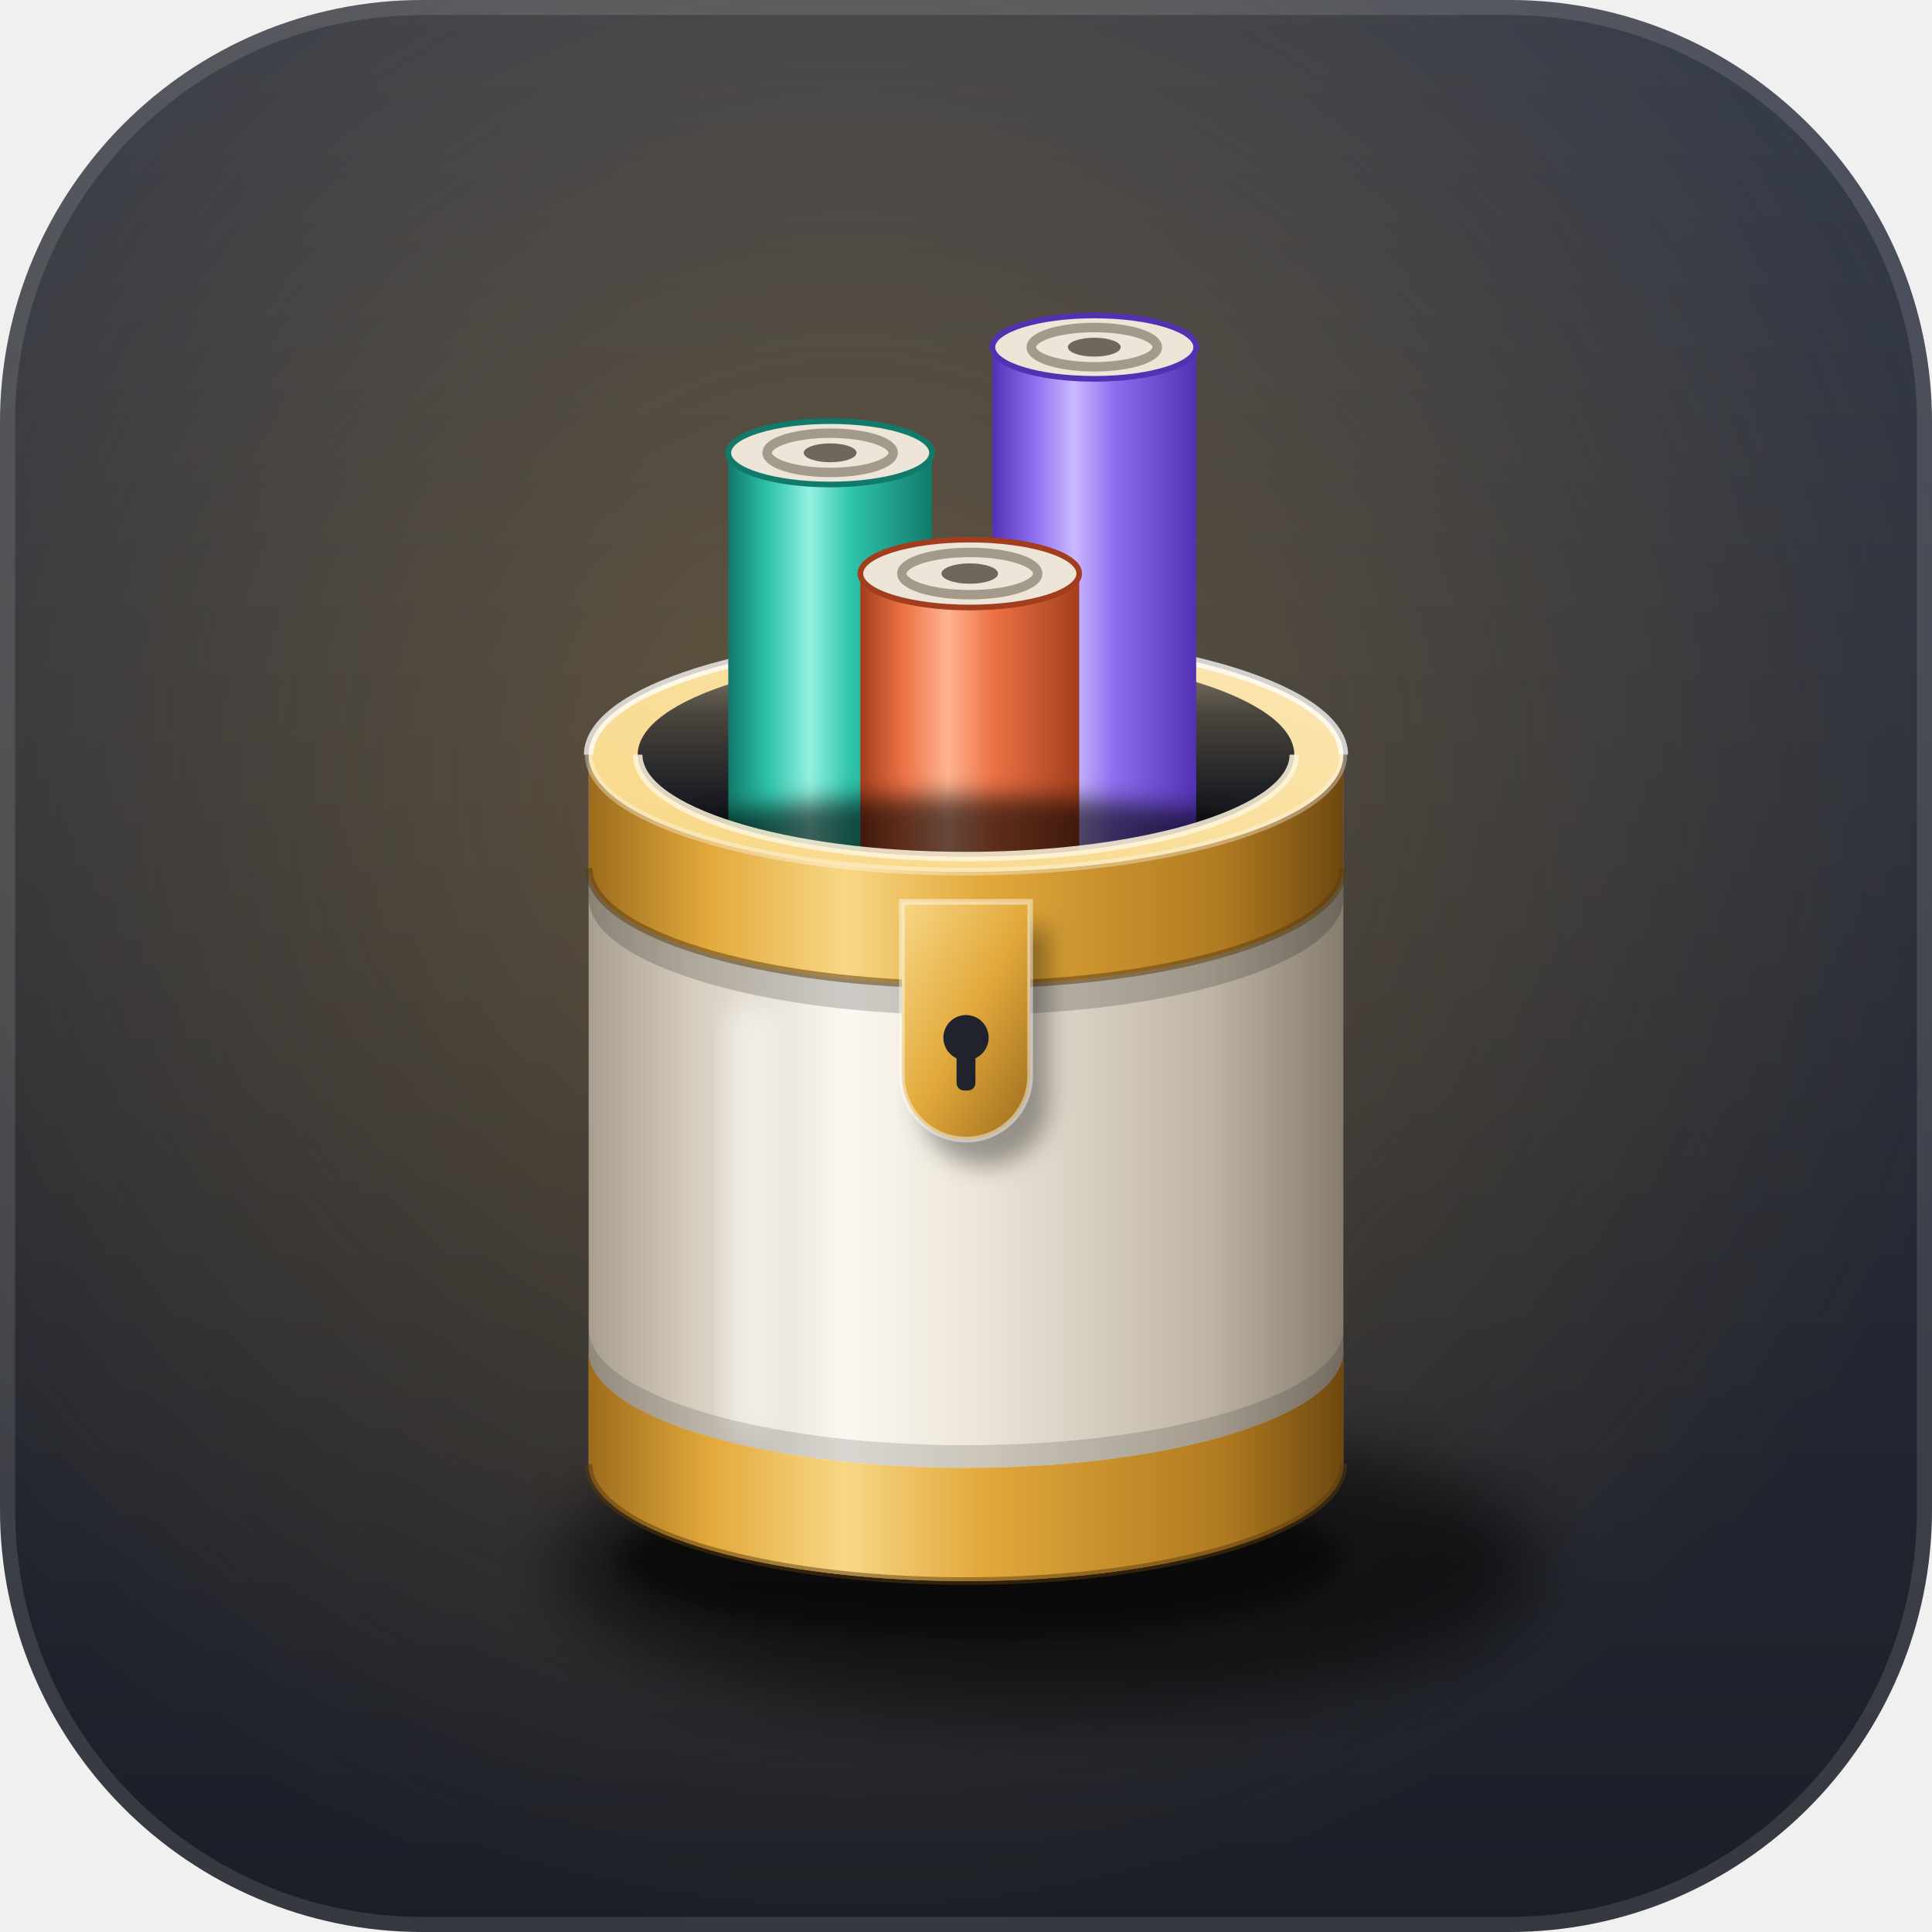
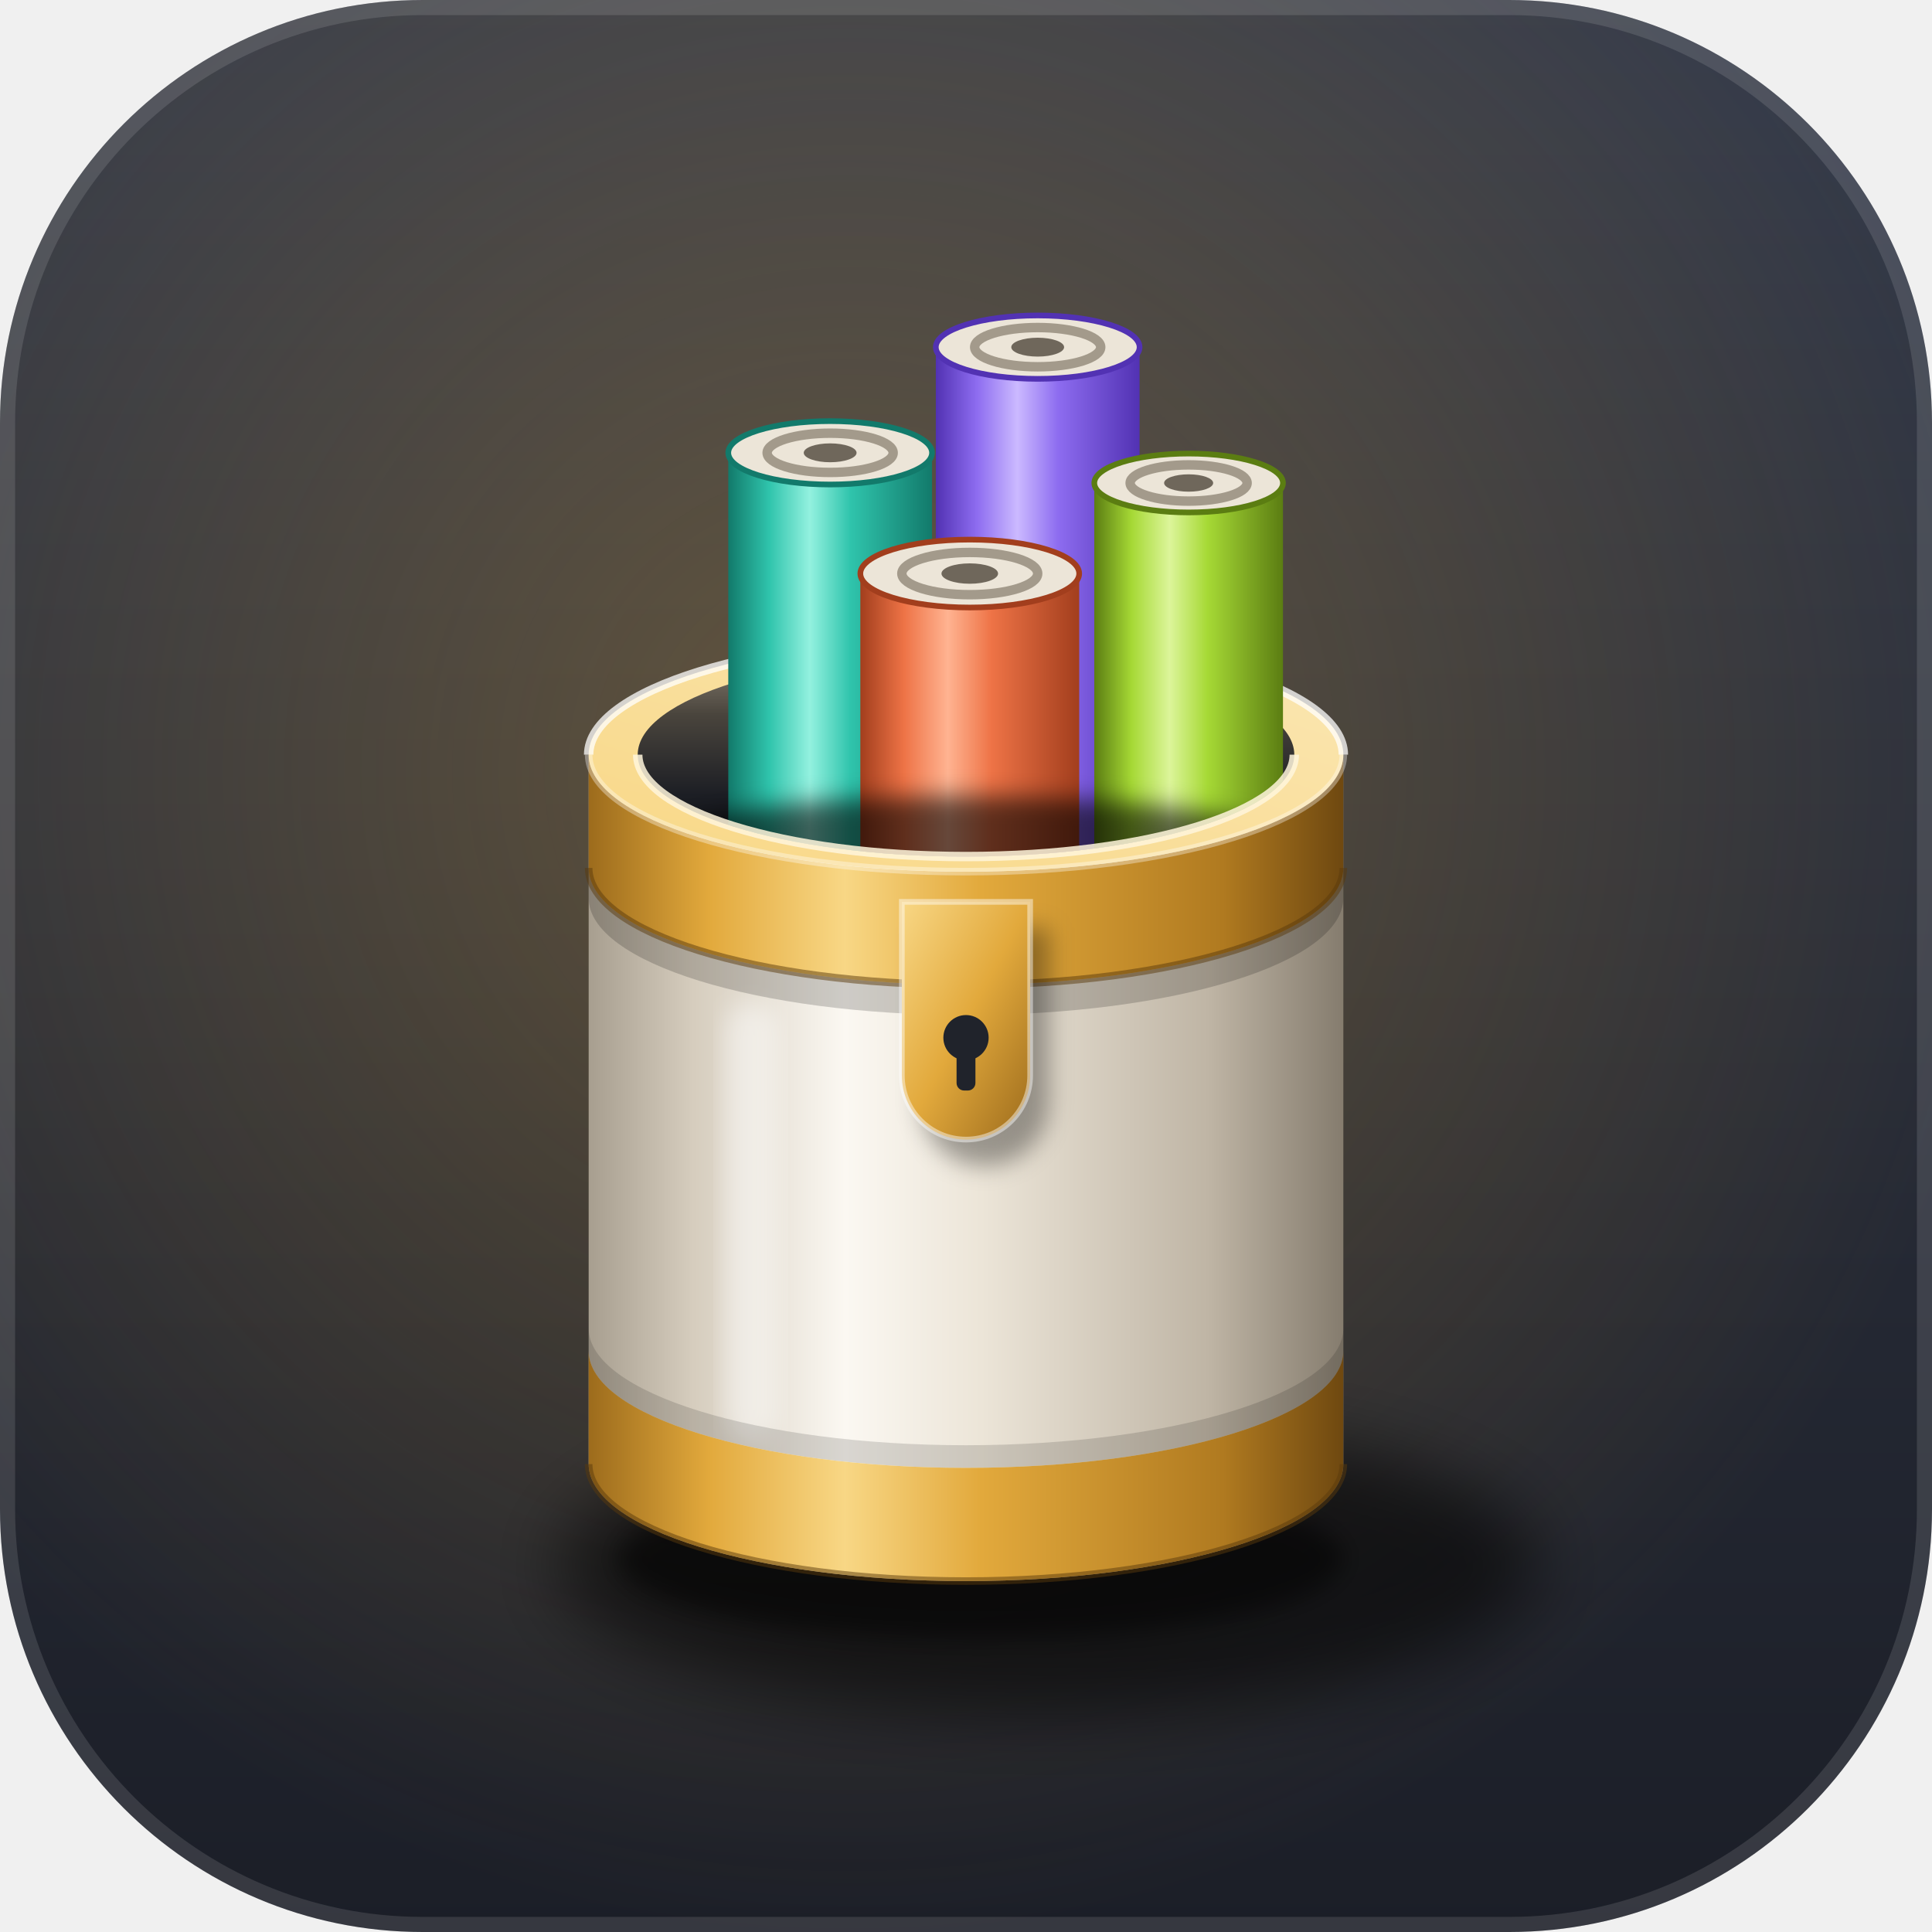
<svg xmlns="http://www.w3.org/2000/svg" width="512" height="512" viewBox="0 0 512 512">
  <defs>
    <linearGradient id="t" x1="0" y1="0" x2="0" y2="1">
      <stop offset="0" stop-color="#363c4b" />
      <stop offset="1" stop-color="#1b1e27" />
    </linearGradient>
    <radialGradient id="g" cx=".44" cy=".4" r=".6">
      <stop offset="0" stop-color="#e2a93c" stop-opacity=".3" />
      <stop offset="1" stop-color="#e2a93c" stop-opacity="0" />
    </radialGradient>
    <filter id="s" x="-30%" y="-60%" width="160%" height="220%">
      <feGaussianBlur stdDeviation="9" />
    </filter>
    <filter id="s2" x="-20%" y="-60%" width="140%" height="220%">
      <feGaussianBlur stdDeviation="3" />
    </filter>
    <linearGradient id="nC" x1="0" y1="0" x2="1" y2="0">
      <stop offset="0" stop-color="#a79e8f" />
      <stop offset="0.14" stop-color="#d6cdbe" />
      <stop offset="0.34" stop-color="#fbf8f2" />
      <stop offset="0.52" stop-color="#ece5d8" />
      <stop offset="0.82" stop-color="#bfb5a5" />
      <stop offset="1" stop-color="#857c6e" />
    </linearGradient>
    <linearGradient id="aC" x1="0" y1="0" x2="1" y2="0">
      <stop offset="0" stop-color="#9c6b1c" />
      <stop offset="0.16" stop-color="#e2a93c" />
      <stop offset="0.34" stop-color="#f8d785" />
      <stop offset="0.52" stop-color="#e2a93c" />
      <stop offset="0.84" stop-color="#b07a20" />
      <stop offset="1" stop-color="#6e4810" />
    </linearGradient>
    <linearGradient id="aT" x1="0" y1="1" x2="1" y2="0">
      <stop offset="0" stop-color="#f8d785" />
      <stop offset="1" stop-color="#fbe7b4" />
    </linearGradient>
    <linearGradient id="aP" x1="0" y1="0" x2="1" y2="1">
      <stop offset="0" stop-color="#f8d785" />
      <stop offset="0.5" stop-color="#e2a93c" />
      <stop offset="1" stop-color="#9c6b1c" />
    </linearGradient>
    <linearGradient id="in" x1="0" y1="0" x2="0" y2="1">
      <stop offset="0" stop-color="#8a8173" />
      <stop offset="0.3" stop-color="#4a453d" />
      <stop offset="0.7" stop-color="#1c1e24" />
      <stop offset="1" stop-color="#121419" />
    </linearGradient>
    <clipPath id="k">
      <path d="M0 0H512V200H0Z" />
      <ellipse cx="256" cy="200" rx="87" ry="27" />
    </clipPath>
    <linearGradient id="cc" x1="0" y1="0" x2="1" y2="0">
      <stop offset="0" stop-color="#5232b3" />
      <stop offset="0.2" stop-color="#8d6cf0" />
      <stop offset="0.4" stop-color="#cbb9ff" />
      <stop offset="0.6" stop-color="#8d6cf0" />
      <stop offset="1" stop-color="#5232b3" />
    </linearGradient>
    <linearGradient id="ca" x1="0" y1="0" x2="1" y2="0">
      <stop offset="0" stop-color="#127a6b" />
      <stop offset="0.2" stop-color="#2fc4ac" />
      <stop offset="0.4" stop-color="#93f1df" />
      <stop offset="0.6" stop-color="#2fc4ac" />
      <stop offset="1" stop-color="#127a6b" />
    </linearGradient>
    <linearGradient id="cp" x1="0" y1="0" x2="1" y2="0">
      <stop offset="0" stop-color="#a23e1d" />
      <stop offset="0.2" stop-color="#ee7346" />
      <stop offset="0.4" stop-color="#ffb391" />
      <stop offset="0.6" stop-color="#ee7346" />
      <stop offset="1" stop-color="#a23e1d" />
    </linearGradient>
+     <linearGradient id="cv" x1="0" y1="0" x2="1" y2="0">
+       <stop offset="0" stop-color="#5b7d12" />
+       <stop offset="0.2" stop-color="#a6d935" />
+       <stop offset="0.4" stop-color="#dcf59a" />
+       <stop offset="0.6" stop-color="#a6d935" />
+       <stop offset="1" stop-color="#5b7d12" />
+     </linearGradient>
  </defs>
  <rect width="512" height="512" rx="112" fill="url(#t)" />
  <rect width="512" height="512" rx="112" fill="url(#g)" />
  <rect x="2" y="2" width="508" height="508" rx="110" fill="none" stroke="#fff" stroke-opacity=".12" stroke-width="4" />
  <ellipse cx="278" cy="415" rx="130" ry="39" fill="#000" fill-opacity=".55" filter="url(#s)" />
  <ellipse cx="260" cy="413" rx="96" ry="21" fill="#000" fill-opacity=".5" filter="url(#s2)" />
  <path d="M156 200V388A100 31 0 0 0 356 388V200Z" fill="url(#nC)" />
  <rect x="192" y="266" width="14" height="116" rx="7" fill="#fff" fill-opacity=".45" filter="url(#s2)" />
  <path d="M156 230A100 31 0 0 0 356 230L356 238A100 31 0 0 1 156 238Z" fill="#000" fill-opacity=".18" />
  <path d="M156 200A100 31 0 0 0 356 200L356 230A100 31 0 0 1 156 230Z" fill="url(#aC)" />
  <path d="M156 352A100 31 0 0 0 356 352L356 358A100 31 0 0 1 156 358Z" fill="#000" fill-opacity=".14" />
  <path d="M156 358A100 31 0 0 0 356 358L356 388A100 31 0 0 1 156 388Z" fill="url(#aC)" />
  <path d="M156 230A100 31 0 0 0 356 230" fill="none" stroke="#5a3a0c" stroke-opacity=".5" stroke-width="2" />
  <path d="M156 388A100 31 0 0 0 356 388" fill="none" stroke="#5a3a0c" stroke-opacity=".5" stroke-width="2" />
  <path d="M239 239H273V285A17 17 0 0 1 239 285Z" fill="#000" fill-opacity=".35" transform="translate(5 7)" filter="url(#s2)" />
  <path d="M239 239H273V285A17 17 0 0 1 239 285Z" fill="url(#aP)" stroke="#fff" stroke-opacity=".45" stroke-width="1.5" />
  <circle cx="256" cy="275" r="6" fill="#20232b" />
  <rect x="253.5" y="277" width="5" height="12" rx="2" fill="#20232b" />
  <ellipse cx="256" cy="200" rx="100" ry="31" fill="url(#aT)" />
  <ellipse cx="256" cy="200" rx="87" ry="27" fill="url(#in)" />
  <path d="M156 200A100 31 0 0 1 356 200" fill="none" stroke="#fff" stroke-opacity=".75" stroke-width="2.5" />
  <g clip-path="url(#k)">
-     <path d="M263 92V260H317V92Z" fill="url(#cc)" />
-     <ellipse cx="290" cy="92" rx="27" ry="8.4" fill="#ece5d8" stroke="#5232b3" stroke-width="1.5" />
-     <ellipse cx="290" cy="92" rx="16.7" ry="5.2" fill="none" stroke="#a39a8b" stroke-width="2.5" />
-     <ellipse cx="290" cy="92" rx="7" ry="2.5" fill="#6f675b" />
+     <path d="M248 92V260H302V92Z" fill="url(#cc)" />
+     <ellipse cx="275" cy="92" rx="27" ry="8.4" fill="#ece5d8" stroke="#5232b3" stroke-width="1.5" />
+     <ellipse cx="275" cy="92" rx="16.7" ry="5.2" fill="none" stroke="#a39a8b" stroke-width="2.5" />
+     <ellipse cx="275" cy="92" rx="7" ry="2.5" fill="#6f675b" />
+     <path d="M290 128V260H340V128Z" fill="url(#cv)" />
+     <ellipse cx="315" cy="128" rx="25" ry="7.8" fill="#ece5d8" stroke="#5b7d12" stroke-width="1.5" />
+     <ellipse cx="315" cy="128" rx="15.5" ry="4.8" fill="none" stroke="#a39a8b" stroke-width="2.5" />
+     <ellipse cx="315" cy="128" rx="6.5" ry="2.3" fill="#6f675b" />
    <path d="M193 120V260H247V120Z" fill="url(#ca)" />
    <ellipse cx="220" cy="120" rx="27" ry="8.4" fill="#ece5d8" stroke="#127a6b" stroke-width="1.5" />
    <ellipse cx="220" cy="120" rx="16.7" ry="5.2" fill="none" stroke="#a39a8b" stroke-width="2.5" />
    <ellipse cx="220" cy="120" rx="7" ry="2.5" fill="#6f675b" />
    <path d="M228 152V260H286V152Z" fill="url(#cp)" />
    <ellipse cx="257" cy="152" rx="29" ry="9" fill="#ece5d8" stroke="#a23e1d" stroke-width="1.5" />
    <ellipse cx="257" cy="152" rx="18" ry="5.6" fill="none" stroke="#a39a8b" stroke-width="2.5" />
    <ellipse cx="257" cy="152" rx="7.5" ry="2.7" fill="#6f675b" />
    <ellipse cx="256" cy="227" rx="93" ry="16" fill="#000" fill-opacity=".6" filter="url(#s2)" />
  </g>
  <path d="M169 200A87 27 0 0 0 343 200" fill="none" stroke="#fff6dc" stroke-opacity=".85" stroke-width="2.5" />
  <path d="M156 200A100 31 0 0 0 356 200" fill="none" stroke="#fff" stroke-opacity=".35" stroke-width="2" />
</svg>
